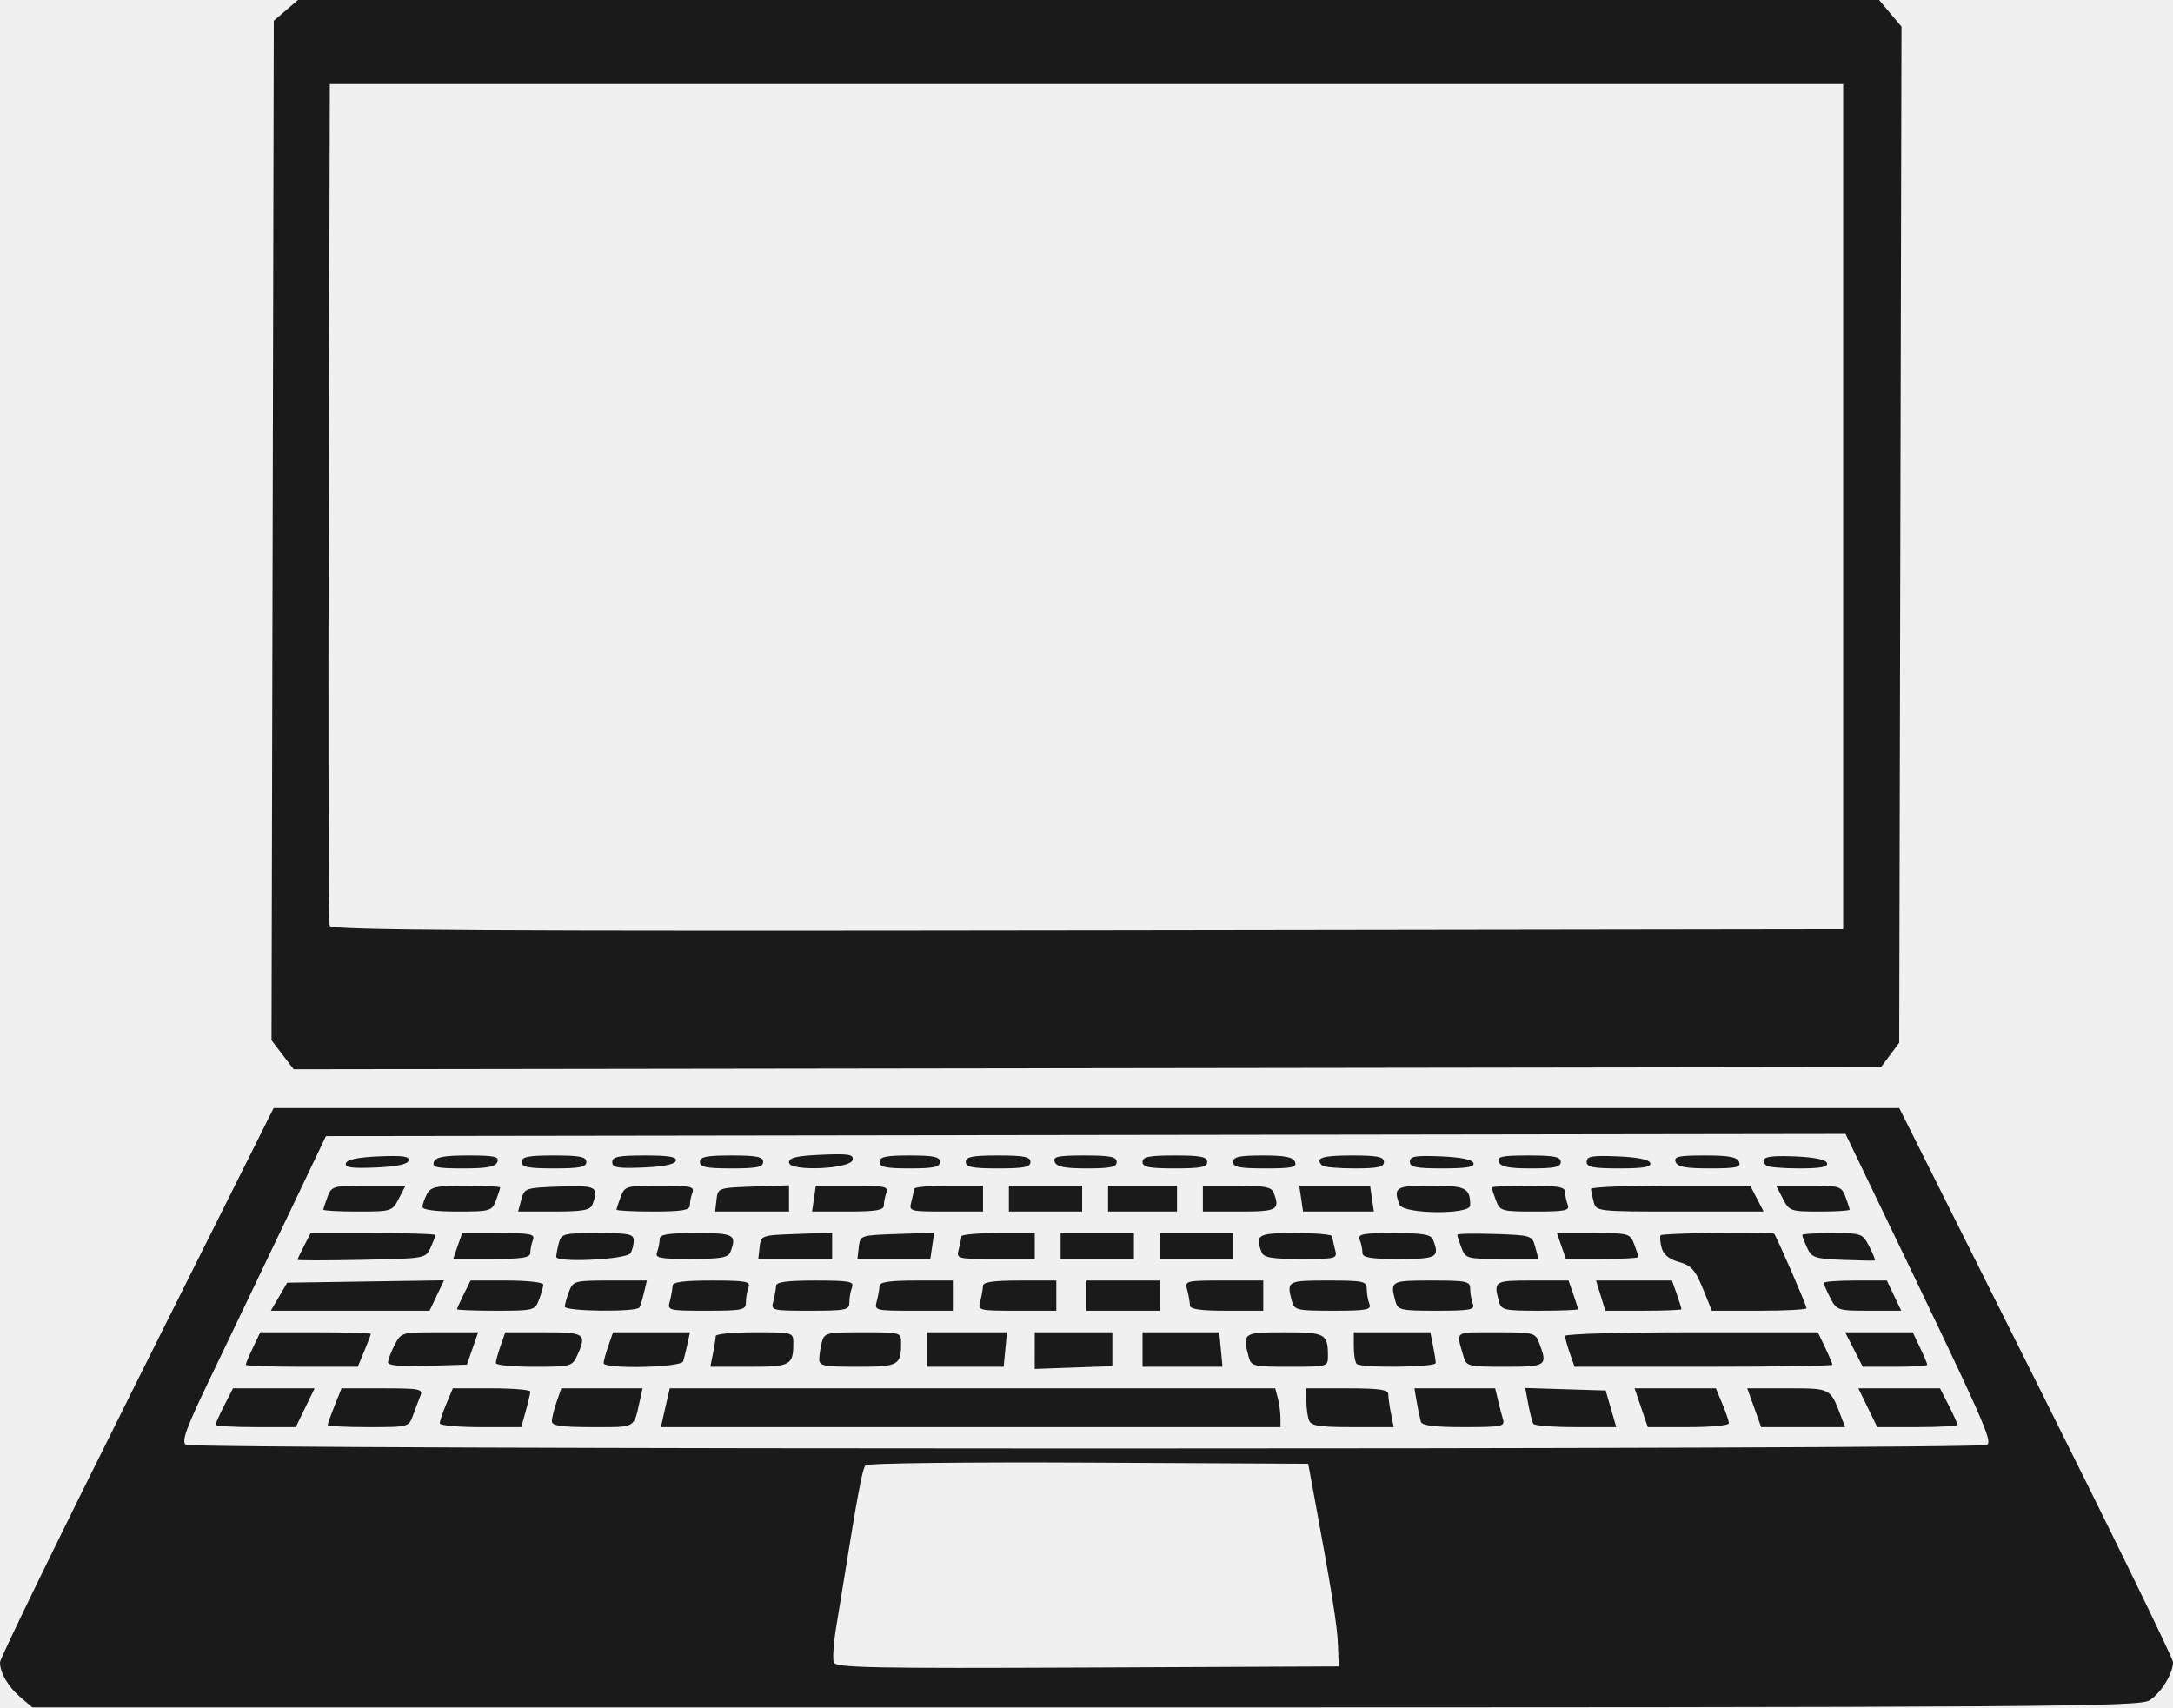
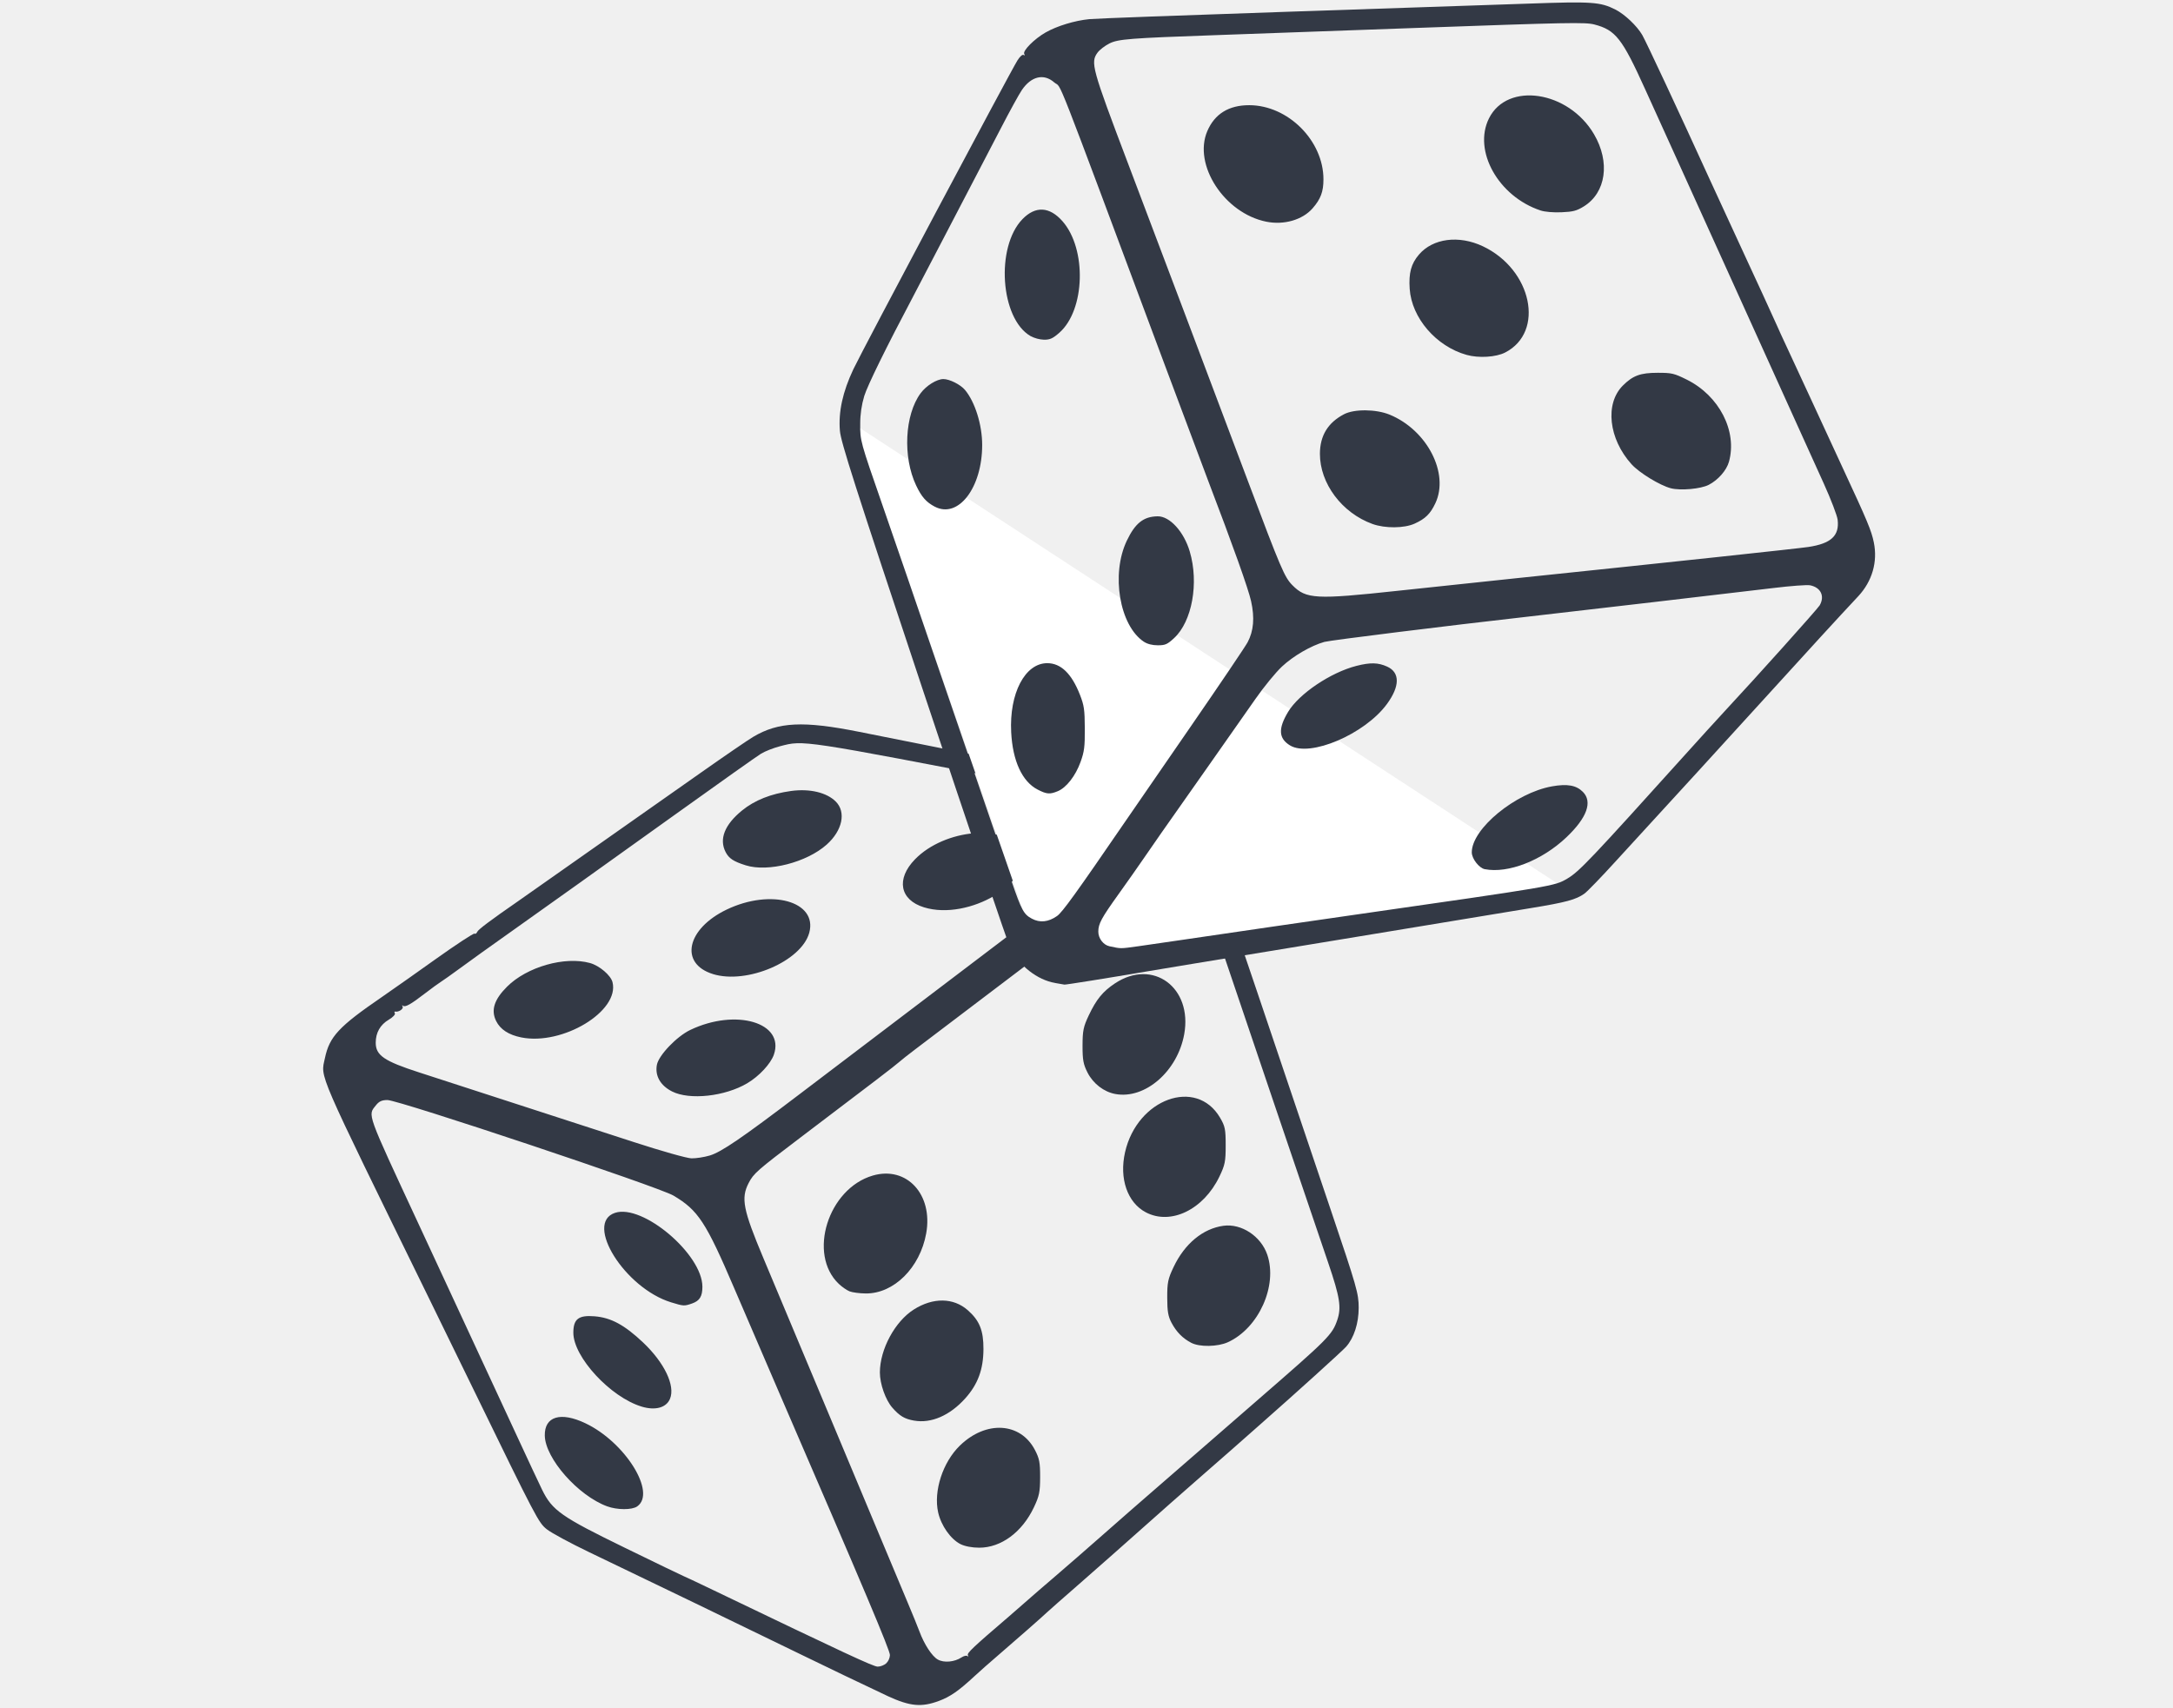
<svg xmlns="http://www.w3.org/2000/svg" width="504" height="395.995" viewBox="0 0 133.35 104.774">
-   <path d="M1.282 104.178C.51 103.526 0 102.661 0 102.005c0-.233 3.778-7.98 8.396-17.215l8.396-16.792h99.761l8.399 16.788c4.619 9.233 8.398 16.978 8.398 17.21 0 .697-.722 1.877-1.432 2.343-.614.402-5.704.436-65.3.435l-64.634-.001zm80.825-3.24c-.041-1.17-.39-3.348-1.508-9.392l-.318-1.72-13.468-.069c-7.407-.037-13.57.034-13.696.16-.192.192-.488 1.772-1.397 7.45-.058.363-.24 1.471-.403 2.461-.164.99-.232 1.973-.15 2.185.127.332 2.274.375 15.567.317l15.42-.069zm39.825-12.272c.361-.229-.125-1.317-6.544-14.65l-2.134-4.432-46.626.067-46.626.067-2.587 5.424a3488.714 3488.714 0 0 1-4.48 9.355c-1.512 3.14-1.82 3.978-1.527 4.163.474.3 110.05.306 110.524.007zM13.229 87.434c0-.078.24-.614.535-1.19l.534-1.048h5.01l-.579 1.19-.578 1.19H15.69c-1.353 0-2.46-.063-2.46-.142zm6.88.016c0-.07.19-.606.425-1.19l.426-1.064h2.513c2.288 0 2.496.041 2.325.463-.103.254-.306.79-.45 1.19-.263.724-.278.728-2.752.728-1.368 0-2.488-.057-2.488-.127zm6.878-.105c0-.128.18-.664.4-1.191l.401-.958h2.378c1.308 0 2.377.089 2.376.198 0 .11-.125.645-.277 1.19l-.275.993h-2.501c-1.376 0-2.502-.105-2.502-.232zm6.88-.125c0-.197.13-.733.29-1.191l.29-.833h4.986l-.162.727c-.391 1.758-.208 1.654-2.909 1.654-1.92 0-2.495-.083-2.495-.357zm6.96-.834l.273-1.19h37.155l.16.595c.087.327.16.863.163 1.19l.004.596H40.555zm39.502.772c-.088-.23-.16-.766-.16-1.19v-.772h2.513c1.957 0 2.514.08 2.514.363 0 .2.074.736.165 1.191l.166.827h-2.519c-2.052 0-2.548-.077-2.679-.419zm6.866.088a13.98 13.98 0 0 1-.25-1.19l-.148-.86h4.956l.174.727c.095.4.235.936.31 1.19.125.42-.107.464-2.401.464-1.802 0-2.57-.096-2.641-.33zm6.904.13c-.068-.11-.208-.65-.312-1.2l-.187-1.001 2.467.077 2.468.076.325 1.124.325 1.125h-2.481c-1.365 0-2.537-.09-2.605-.2zm6.616-.99l-.406-1.19h4.988l.4.958c.22.527.4 1.063.4 1.19 0 .128-1.119.233-2.488.233h-2.488zm6.935 0l-.428-1.19h2.471c2.668 0 2.62-.025 3.277 1.702l.259.679h-5.151zm6.97 0l-.578-1.19h5.01l.534 1.047c.294.577.535 1.113.535 1.191 0 .079-1.108.143-2.461.143h-2.46zM63.5 82.881v-1.125h4.762v2.08l-2.381.084-2.382.085v-1.124zm-48.419.868c0-.067.2-.544.446-1.058l.446-.935h3.39c1.865 0 3.391.045 3.391.1 0 .055-.18.531-.4 1.058l-.4.959h-3.437c-1.89 0-3.436-.056-3.436-.124zm8.731-.144c0-.158.182-.639.404-1.068.401-.776.418-.78 2.764-.78h2.361l-.343.991-.343.992-2.421.077c-1.614.05-2.422-.02-2.422-.212zm6.615.043c0-.124.13-.6.29-1.059l.291-.833h2.355c2.549 0 2.668.084 2.049 1.443-.296.648-.397.674-2.646.674-1.286 0-2.339-.102-2.339-.225zm6.615 0c0-.124.13-.6.29-1.059l.29-.833h4.721l-.159.728c-.088.4-.205.876-.261 1.058-.118.382-4.881.485-4.881.106zm6.713-.602c.091-.455.166-.931.166-1.058 0-.128 1.071-.232 2.381-.232 2.342 0 2.381.01 2.381.64 0 1.394-.151 1.477-2.707 1.477H43.59zm6.52.364c.001-.255.075-.731.163-1.059.15-.56.296-.595 2.51-.595 2.309 0 2.35.011 2.35.64 0 1.391-.155 1.477-2.674 1.477-2.066 0-2.353-.057-2.35-.463zm6.61-.596v-1.058H61.794l-.1 1.058-.102 1.059H56.885zm13.23 0v-1.058h4.706l.101 1.058.101 1.059h-4.908zm6.516.463c-.398-1.487-.35-1.52 2.187-1.52 2.52 0 2.674.085 2.674 1.476 0 .629-.041.64-2.35.64-2.215 0-2.36-.035-2.51-.596zm6.625.42c-.097-.098-.177-.574-.177-1.059v-.882h4.697l.165.827c.09.455.165.93.165 1.058 0 .268-4.586.32-4.85.055zm6.567-.42c-.474-1.648-.64-1.52 1.976-1.52 2.339 0 2.413.018 2.664.678.525 1.381.442 1.438-2.106 1.438-2.223 0-2.373-.035-2.534-.596zm6.511-.237c-.16-.459-.29-.935-.29-1.059 0-.124 3.49-.225 7.756-.225h7.756l.446.935c.245.514.446.99.446 1.058 0 .068-3.56.124-7.912.124h-7.911zm17.437-.226l-.54-1.058h4.146l.446.935c.245.514.446.99.446 1.058 0 .068-.89.124-1.98.124h-1.978zm-96.649-3.24l.502-.86 4.813-.073 4.812-.072-.444.932-.445.932h-9.74zm10.924.768c0-.05.187-.468.416-.926l.416-.835h2.23c1.226 0 2.23.111 2.23.247 0 .137-.117.553-.259.927-.25.659-.326.678-2.645.678-1.314 0-2.388-.041-2.388-.091zm6.614-.156c0-.136.117-.553.258-.926.25-.656.336-.679 2.519-.679h2.26l-.173.728c-.096.4-.224.817-.286.926-.162.29-4.578.243-4.578-.05zm6.448-.348c.088-.328.161-.744.163-.926.003-.24.664-.33 2.414-.33 2.088 0 2.388.055 2.249.418-.089.23-.161.647-.161.926 0 .463-.21.507-2.412.507-2.373 0-2.41-.01-2.253-.595zm6.35 0c.088-.328.161-.744.163-.926.003-.24.664-.33 2.414-.33 2.088 0 2.388.055 2.249.418-.089.23-.161.647-.161.926 0 .463-.21.507-2.412.507-2.373 0-2.41-.01-2.253-.595zm6.35 0c.088-.328.161-.744.163-.926.003-.239.632-.33 2.253-.33h2.249v1.851H56.06c-2.373 0-2.41-.01-2.253-.595zm6.35 0c.088-.328.161-.744.163-.926.003-.239.632-.33 2.253-.33h2.249v1.851H62.41c-2.373 0-2.41-.01-2.253-.595zm6.517-.33v-.927h4.498v1.852h-4.498zm6.346.594c-.002-.181-.075-.598-.163-.926-.157-.585-.12-.595 2.253-.595h2.412v1.852h-2.249c-1.62 0-2.25-.092-2.253-.33zm6.256-.264c-.33-1.232-.285-1.257 2.215-1.257 2.17 0 2.38.045 2.38.508 0 .279.073.696.162.926.139.362-.158.418-2.219.418-2.243 0-2.387-.034-2.538-.595zm6.35 0c-.33-1.232-.285-1.257 2.215-1.257 2.17 0 2.38.045 2.38.508 0 .279.073.696.162.926.139.362-.158.418-2.219.418-2.243 0-2.387-.034-2.538-.595zm6.35 0c-.328-1.225-.275-1.257 2.056-1.257h2.224l.29.833c.16.459.29.875.29.926 0 .051-1.057.093-2.35.093-2.214 0-2.36-.034-2.51-.595zm6.253-.33l-.285-.927h4.661l.291.833c.16.459.29.875.29.926 0 .051-1.051.093-2.336.093h-2.337zm6.42-.067c-.624-1.555-.8-1.766-1.693-2.022-.556-.16-.891-.453-.997-.874-.087-.349-.11-.683-.05-.743.134-.134 6.83-.223 6.96-.092.14.14 1.99 4.389 1.99 4.568 0 .085-1.308.155-2.907.155h-2.906zm7.672.212c-.222-.43-.403-.846-.403-.926 0-.08.87-.146 1.935-.146h1.935l.442.926.442.926h-1.974c-1.917 0-1.984-.022-2.377-.78zM18.256 77.31c0-.043.182-.43.404-.86l.404-.78h3.83c2.106 0 3.829.054 3.829.12s-.136.417-.301.78c-.3.657-.33.662-4.234.74-2.163.044-3.932.044-3.932 0zm15.878-.185c.002-.146.076-.533.164-.86.15-.557.301-.595 2.378-.595 1.937 0 2.217.058 2.214.463-.002.254-.093.602-.2.771-.249.39-4.562.599-4.556.221zm78.947.188c-1.716-.07-1.908-.136-2.183-.74-.166-.365-.302-.717-.302-.783 0-.066.83-.12 1.845-.12 1.795 0 1.857.022 2.269.818.232.45.384.837.337.86-.047.023-.932.007-1.966-.035zm-84.996-.85l.277-.793h2.252c1.944 0 2.229.057 2.09.418-.088.23-.16.588-.16.794 0 .296-.5.375-2.368.375H27.81zm12.236.376c.088-.23.16-.588.16-.794 0-.295.484-.375 2.25-.375 2.33 0 2.5.095 2.088 1.169-.13.336-.603.418-2.41.418-1.942 0-2.227-.057-2.088-.418zm6.294-.31c.083-.72.104-.728 2.267-.804l2.183-.077v1.609H46.532zm6.086 0c.083-.723.095-.727 2.354-.803l2.27-.076-.117.804-.118.803H52.617zm6.134.133c.088-.327.161-.685.163-.794.002-.109 1.016-.198 2.253-.198H63.5V77.258h-2.412c-2.372 0-2.41-.01-2.253-.595zm6.252-.198v-.794h4.498V77.258h-4.498zm6.086 0v-.794h4.498V77.258h-4.498zm6.246.375c-.412-1.074-.242-1.17 2.088-1.17 1.237 0 2.25.09 2.253.2.002.108.075.466.163.793.156.583.114.595-2.092.595-1.809 0-2.283-.082-2.412-.418zm6.19.043c0-.206-.073-.564-.161-.794-.139-.361.146-.418 2.088-.418 1.807 0 2.28.082 2.41.418.412 1.074.242 1.17-2.089 1.17-1.765 0-2.249-.081-2.249-.376zm6.078-.303c-.142-.374-.258-.736-.258-.804 0-.07 1.034-.091 2.297-.05 2.256.076 2.3.09 2.49.805l.194.727h-2.232c-2.153 0-2.242-.024-2.49-.678zm6.132-.115l-.277-.794h2.242c2.163 0 2.25.024 2.5.678.142.374.258.73.258.794 0 .064-1 .115-2.223.115h-2.223zm-75.975-2.232c0-.064.116-.42.258-.794.249-.655.335-.679 2.52-.679h2.262l-.41.794c-.404.781-.444.794-2.52.794-1.16 0-2.11-.052-2.11-.115zm6.085-.167c0-.155.123-.512.274-.794.236-.44.569-.512 2.381-.512 1.16 0 2.108.052 2.108.115 0 .064-.116.42-.258.794-.248.65-.346.679-2.382.679-1.326 0-2.123-.106-2.123-.282zm6.06-.446c.19-.71.247-.73 2.359-.804 2.257-.08 2.426.013 2.004 1.113-.129.335-.598.419-2.358.419h-2.198zm5.846.613c0-.064.117-.42.258-.794.248-.652.344-.679 2.41-.679 1.853 0 2.13.058 1.99.419-.087.23-.16.587-.16.794 0 .294-.484.375-2.249.375-1.237 0-2.249-.052-2.249-.115zm6.134-.613c.083-.72.104-.728 2.267-.804l2.183-.077v1.609H43.886zm5.98-.066l.117-.794h2.248c1.94 0 2.225.058 2.086.419-.088.23-.16.587-.16.794 0 .294-.478.375-2.204.375h-2.203zm5.976.199c.088-.328.161-.685.163-.794.002-.11.956-.199 2.12-.199h2.117v1.588h-2.28c-2.235 0-2.277-.012-2.12-.595zm5.987-.199v-.794h4.498v1.588h-4.498zm6.086 0v-.794H72.23v1.588H67.998zm5.82 0v-.794h2.09c1.66 0 2.12.086 2.248.419.412 1.074.242 1.169-2.088 1.169h-2.25zm6.03 0l-.117-.794h4.346l.117.794.116.794h-4.346zm6.038.375c-.408-1.062-.233-1.169 1.927-1.169 2.138 0 2.41.137 2.41 1.213 0 .579-4.114.538-4.337-.044zm5.918-.26c-.142-.373-.258-.73-.258-.794 0-.063 1.012-.115 2.249-.115 1.765 0 2.249.081 2.249.376 0 .206.072.563.16.793.139.36-.137.419-1.99.419-2.067 0-2.162-.027-2.41-.679zm5.994.084c-.088-.328-.161-.685-.163-.794-.002-.11 2.196-.199 4.884-.199h4.888l.41.794.411.794h-5.135c-5.102 0-5.137-.004-5.295-.595zm11.607-.199l-.41-.794h1.997c1.901 0 2.01.033 2.256.68.142.372.258.73.258.793 0 .063-.83.115-1.845.115-1.783 0-1.86-.027-2.256-.794zm-88.177-2.17c.076-.23.754-.37 2.036-.422 1.483-.06 1.898 0 1.81.265-.075.229-.754.369-2.036.421-1.483.06-1.898 0-1.81-.265zm5.4-.079c.116-.303.612-.397 2.1-.397 1.622 0 1.922.067 1.795.397-.117.303-.613.397-2.1.397-1.623 0-1.923-.066-1.796-.397zm5.387 0c0-.317.396-.397 1.984-.397 1.587 0 1.984.08 1.984.397 0 .318-.397.397-1.984.397-1.588 0-1.984-.08-1.984-.397zm5.556.012c0-.333.374-.409 2.006-.409 1.487 0 1.978.086 1.897.331-.07.213-.782.358-2.006.409-1.567.064-1.897.007-1.897-.331zm5.38-.012c0-.317.392-.397 1.94-.397s1.94.08 1.94.397-.392.397-1.94.397-1.94-.08-1.94-.397zm5.468.033c0-.299.458-.408 1.991-.475 1.659-.072 1.98-.02 1.916.31-.11.575-3.907.735-3.907.165zm5.556-.033c0-.315.382-.397 1.852-.397 1.47 0 1.852.082 1.852.397s-.382.397-1.852.397c-1.47 0-1.852-.082-1.852-.397zm5.292 0c0-.317.397-.397 1.984-.397 1.588 0 1.984.08 1.984.397 0 .318-.396.397-1.984.397-1.587 0-1.984-.08-1.984-.397zm5.46 0c-.127-.33.176-.397 1.824-.397 1.58 0 1.976.08 1.976.397 0 .315-.379.397-1.824.397-1.377 0-1.86-.097-1.976-.397zm5.388 0c0-.317.396-.397 1.984-.397 1.587 0 1.984.08 1.984.397 0 .318-.397.397-1.984.397-1.588 0-1.984-.08-1.984-.397zm5.556 0c0-.314.379-.397 1.824-.397 1.377 0 1.86.098 1.976.397.127.331-.176.397-1.824.397-1.58 0-1.976-.08-1.976-.397zm5.468.22c-.465-.464-.017-.617 1.808-.617 1.587 0 1.984.08 1.984.397 0 .314-.377.397-1.808.397-.994 0-1.887-.08-1.984-.176zm5.38-.231c0-.338.33-.395 1.897-.331 1.224.05 1.936.195 2.006.408.081.245-.41.331-1.897.331-1.632 0-2.006-.076-2.006-.408zm5.46.011c-.127-.33.176-.397 1.824-.397 1.58 0 1.976.08 1.976.397 0 .315-.379.397-1.824.397-1.377 0-1.86-.097-1.976-.397zm5.388-.011c0-.338.33-.395 1.897-.331 1.224.05 1.936.195 2.006.408.081.245-.41.331-1.897.331-1.632 0-2.006-.076-2.006-.408zm5.46.011c-.127-.33.173-.397 1.796-.397 1.487 0 1.983.094 2.1.397.127.33-.173.397-1.796.397-1.487 0-1.983-.094-2.1-.397zm5.564.22c-.48-.48-.01-.633 1.72-.562 1.224.05 1.937.195 2.007.408.08.244-.375.331-1.72.331-1.007 0-1.91-.08-2.007-.176zm-91.05-6.797l-.679-.89.07-31.28.069-31.281.742-.638.743-.639h97.025l.688.818.689.818-.07 31.177-.07 31.177-.557.747-.557.747-48.707.067-48.707.067zm95.768-33.64V5.16H20.241l-.069 25.665c-.037 14.115-.011 25.814.059 25.996.1.264 9.54.318 46.502.264l46.376-.066z" fill="#1a1a1a" />
+   <path d="M54.489 104.088a463.866 463.866 0 0 1-5.321-2.55 2638.808 2638.808 0 0 0-13.034-6.297c-1.145-.55-2.304-1.177-2.575-1.392-.51-.404-.63-.63-4.534-8.649a3778.63 3778.63 0 0 0-2.689-5.506c-7.006-14.314-6.659-13.514-6.397-14.76.277-1.32.853-1.939 3.48-3.74a314.33 314.33 0 0 0 3.295-2.322c1.266-.902 2.348-1.612 2.404-1.578.055.034.13-.013.165-.105.054-.142.797-.7 2.498-1.878.498-.344 8.011-5.627 11.261-7.918 1.43-1.007 2.863-1.988 3.186-2.179 1.542-.913 3.066-.986 6.466-.31 12.487 2.479 18.245 3.696 18.825 3.98 1.014.495 1.943 1.524 2.459 2.722.116.271 1.508 4.335 3.092 9.031l4.595 13.612c1.6 4.738 1.714 5.135 1.713 6.002 0 .955-.288 1.848-.773 2.395-.236.266-3.052 2.814-5.217 4.72a549.394 549.394 0 0 1-3.657 3.214c-1.089.95-2.732 2.4-3.65 3.22-.92.822-2.59 2.297-3.713 3.279-1.123.981-2.07 1.815-2.104 1.852-.11.119-2.138 1.902-3.031 2.665-.477.407-1.117.973-1.423 1.257-.972.903-1.489 1.264-2.182 1.523-1.077.403-1.772.34-3.14-.288zm-.103-2.016a.783.783 0 0 0 .226-.506c0-.298-1.494-3.838-6.804-16.118-.897-2.076-2.131-4.944-2.742-6.373-1.747-4.085-2.224-4.812-3.744-5.71-.9-.53-16.858-5.86-17.547-5.86-.341 0-.515.08-.709.326-.5.635-.613.322 2.651 7.346a6899.88 6899.88 0 0 1 6 12.931c.66 1.43 1.358 2.92 1.551 3.314.624 1.272 1.173 1.656 5.09 3.565 1.942.947 3.548 1.722 3.567 1.722.02 0 .863.397 1.875.884 8.09 3.886 9.797 4.68 10.06 4.682.165.001.402-.09.526-.203zm-17.13-9.635c-1.784-.656-3.796-2.938-3.824-4.339-.024-1.181.97-1.483 2.495-.757 2.44 1.16 4.371 4.264 3.176 5.101-.322.226-1.225.223-1.846-.005zm2.118-6.12c-1.912-.577-4.19-3.042-4.19-4.532 0-.842.317-1.088 1.301-1.009 1.01.081 1.838.529 2.98 1.608 1.307 1.237 1.984 2.651 1.651 3.454-.227.549-.9.734-1.742.48zm1.812-6.397c-2.84-.867-5.346-4.865-3.443-5.493 1.697-.56 5.361 2.54 5.361 4.536 0 .592-.168.864-.635 1.027-.48.167-.514.166-1.283-.07zm17.816 21.79c.149-.097.317-.134.373-.083.057.051.067.03.022-.048-.074-.13.28-.465 2.509-2.375.37-.318.899-.779 1.175-1.025.277-.247.953-.831 1.503-1.3a321.71 321.71 0 0 0 3.039-2.645c1.12-.987 2.394-2.1 2.829-2.475.435-.375 1.964-1.702 3.396-2.95l3.286-2.858c4.396-3.814 4.619-4.038 4.93-4.946.262-.766.162-1.402-.548-3.487a8946.454 8946.454 0 0 1-6.417-18.923c-.699-2.076-1.394-4.06-1.545-4.41-.358-.828-.843-1.285-1.453-1.367-.598-.08-.808.06-5.362 3.542a1314.57 1314.57 0 0 1-6.645 5.054c-2.34 1.78-3.267 2.482-3.935 2.984-.408.308-.854.66-.99.782-.244.22-1.572 1.236-6.018 4.603-2.704 2.049-2.906 2.226-3.212 2.821-.478.93-.34 1.632.913 4.615l2.1 5.011 2.257 5.383c.458 1.09 1.53 3.65 2.382 5.693.852 2.041 1.796 4.297 2.099 5.011.302.715.63 1.52.73 1.79.293.798.775 1.535 1.135 1.735.378.21 1.016.151 1.447-.131zm-.055-6.95c-.609-.307-1.194-1.137-1.376-1.952-.292-1.306.283-3.076 1.332-4.096 1.602-1.557 3.716-1.436 4.605.263.276.527.323.773.321 1.67-.002.915-.052 1.156-.383 1.856-.723 1.525-2.01 2.475-3.354 2.475-.434 0-.884-.085-1.145-.217zm-2.85-7.582c-.587-.103-.886-.28-1.339-.796-.416-.474-.765-1.463-.763-2.163.005-1.42.924-3.124 2.081-3.858 1.182-.75 2.429-.735 3.31.038.724.636.97 1.244.965 2.388-.005 1.253-.343 2.165-1.12 3.03-.942 1.048-2.084 1.544-3.134 1.36zm17.015-4.77c-.533-.278-.914-.663-1.217-1.23-.21-.393-.265-.71-.266-1.546-.002-.924.045-1.152.387-1.872.681-1.438 1.8-2.365 3.063-2.539 1.101-.15 2.295.634 2.686 1.765.657 1.903-.518 4.519-2.417 5.382-.622.282-1.731.302-2.236.039zm-20.975-3.162c-.17-.068-.467-.273-.66-.457-1.925-1.823-.661-5.851 2.085-6.65 2.08-.604 3.707 1.16 3.275 3.552-.38 2.107-1.985 3.701-3.71 3.684-.374-.003-.82-.062-.99-.13zm18.18-4.85c-1.133-.595-1.644-2.073-1.276-3.69.745-3.276 4.372-4.597 5.828-2.121.31.529.347.707.347 1.704 0 .993-.042 1.2-.387 1.918-.972 2.022-2.978 2.995-4.513 2.189zm-1.87-7.261c-.706-.13-1.36-.633-1.708-1.313-.259-.508-.309-.778-.307-1.658.002-.915.052-1.157.383-1.856.462-.98.866-1.472 1.61-1.964 2.324-1.54 4.766.256 4.246 3.123-.413 2.276-2.402 4.003-4.224 3.668zM43.554 70.91c.71-.211 1.974-1.074 5.516-3.767 4.2-3.194 5.853-4.448 8.822-6.696 1.565-1.186 3.799-2.88 4.964-3.767 1.165-.886 3.175-2.41 4.466-3.387 1.292-.977 2.44-1.932 2.553-2.123.424-.716.162-1.484-.615-1.809-.23-.095-2.853-.644-5.831-1.218-14.374-2.772-14.1-2.73-15.559-2.35-.401.104-.928.311-1.17.46-.242.148-2.612 1.826-5.266 3.73a2944.658 2944.658 0 0 1-11.898 8.49c-.147.101-.722.518-1.28.927-.557.408-1.107.798-1.222.866-.114.068-.541.38-.948.692-.89.686-1.231.875-1.362.757-.054-.048-.061-.024-.017.054.078.136-.242.354-.452.308-.056-.013-.067.034-.024.104.043.07-.122.244-.367.389-.531.313-.807.798-.807 1.418 0 .776.516 1.129 2.67 1.824a6415.445 6415.445 0 0 1 13.17 4.273c1.667.543 3.258.993 3.535.998.277.006.782-.072 1.122-.173zm-2.31-3.931c-.716-.361-1.06-.962-.933-1.634.11-.587 1.216-1.743 2.05-2.142 2.796-1.337 5.805-.45 5.13 1.513-.193.562-.906 1.329-1.638 1.761-1.368.809-3.534 1.045-4.61.502zm-9.258-3.317c-.774-.156-1.286-.491-1.542-1.01-.326-.664-.12-1.311.669-2.1 1.218-1.22 3.549-1.884 5.096-1.454.575.16 1.274.754 1.379 1.174.446 1.778-3.062 3.9-5.602 3.39zm11.758-3.89c-2.068-.645-1.609-2.777.851-3.956 2.72-1.303 5.584-.501 5.068 1.418-.472 1.75-3.83 3.19-5.92 2.539zm12.96-4.092c-1.488-.458-1.729-1.738-.555-2.946 1.825-1.877 5.613-2.202 6.42-.55.94 1.922-3.12 4.342-5.865 3.496zm-10.94-2.578c-.754-.238-1.031-.42-1.236-.815-.41-.794-.06-1.68 1.008-2.55.775-.631 1.774-1.028 3.013-1.198 1.14-.155 2.182.092 2.74.65.647.647.408 1.778-.556 2.639-1.227 1.096-3.6 1.704-4.968 1.274z" fill="#333945" stroke-width=".109" />
+   <path d="M52.415 26.035l11.429 32.882 32.48-4.21z" fill="#fff" stroke-width=".265" />
+   <path d="M64.747 60.32c-1.088-.183-2.202-1.054-2.752-2.152-.147-.292-2.542-7.365-5.325-15.718-4.244-12.744-5.07-15.32-5.128-16.015-.098-1.162.17-2.386.827-3.779.535-1.135 9.599-18.193 10.066-18.945.152-.243.309-.383.38-.339.079.048.093.026.04-.06-.116-.187.62-.927 1.31-1.32.704-.4 1.787-.73 2.69-.818.39-.039 5.817-.24 12.059-.449C85.156.517 91.881.29 93.859.22c3.837-.136 4.352-.1 5.27.365.573.29 1.32.996 1.649 1.558.234.4 2.26 4.737 4.18 8.948.316.693 1.351 2.938 2.3 4.989a417.5 417.5 0 0 1 1.811 3.947c.048.121.32.713.603 1.316.284.603.935 2.01 1.448 3.125.512 1.116 1.402 3.04 1.976 4.277 1.508 3.244 1.747 3.817 1.895 4.542.243 1.194-.099 2.378-.952 3.298l-1.071 1.151c-.366.392-1.874 2.04-3.351 3.664-4.006 4.399-7.637 8.375-8.271 9.056-.31.332-1.289 1.402-2.178 2.378-.888.977-1.76 1.878-1.936 2.004-.52.37-1.124.534-3.282.887-1.123.184-5.916.975-10.65 1.757-4.734.782-9.224 1.522-9.978 1.642-.754.121-2.086.342-2.96.492-2.35.4-4.974.82-5.041.806-.032-.008-.29-.052-.574-.1zm5.066-2.247c.271-.038 1.48-.213 2.686-.39 3.874-.57 7.38-1.08 10.472-1.524 12.506-1.794 12.42-1.78 13.21-2.243.727-.427 1.407-1.143 7.393-7.784a301.11 301.11 0 0 1 2.358-2.59c1.789-1.918 5.62-6.188 5.737-6.395.323-.567.069-1.098-.59-1.23-.182-.036-1.19.038-2.24.166-1.758.214-12.784 1.5-15.067 1.757-4.965.56-12.148 1.451-12.5 1.551-.823.232-1.907.863-2.602 1.513-.382.357-1.112 1.248-1.623 1.981-.511.734-1.793 2.56-2.848 4.06-3.167 4.5-3.32 4.718-3.984 5.689-.352.514-1.048 1.505-1.548 2.202-1.082 1.51-1.267 1.85-1.267 2.337 0 .413.31.817.689.897.711.152.647.152 1.724.002zm21.304-4.734c-.35-.068-.799-.648-.799-1.033 0-1.448 2.673-3.647 4.921-4.05.937-.167 1.49-.07 1.894.335.612.611.255 1.595-1.014 2.797-1.5 1.42-3.57 2.228-5.002 1.95zm-11.95-7.594c-.706-.43-.74-1.028-.12-2.06.67-1.113 2.612-2.42 4.194-2.823.857-.218 1.33-.206 1.885.045.794.361.787 1.208-.02 2.304-1.357 1.844-4.718 3.278-5.938 2.534zm-14.303 10.47c.33-.232 1.135-1.347 4.273-5.924.454-.664 2.254-3.275 4-5.804 1.744-2.529 3.286-4.812 3.425-5.073.371-.698.44-1.503.213-2.524-.166-.753-1.11-3.4-2.63-7.379a1893.6 1893.6 0 0 1-2.671-7.127c-7.04-18.86-6.262-16.873-6.778-17.326-.64-.563-1.411-.382-1.988.467-.174.256-.75 1.305-1.28 2.33a563.258 563.258 0 0 1-1.484 2.85c-.286.544-1.174 2.246-1.973 3.784-.8 1.538-1.663 3.19-1.918 3.673-1.661 3.137-2.811 5.478-3.017 6.14a5.893 5.893 0 0 0-.247 1.7c-.01 1.04-.007 1.055 1.4 5.1.462 1.326 1.15 3.325 1.532 4.44.38 1.116.972 2.843 1.314 3.838l1.317 3.838a20490.95 20490.95 0 0 0 3.727 10.865c.607 1.773.743 2.024 1.239 2.29.496.267 1.012.214 1.546-.158zm-1.186-7.761c-.95-.49-1.535-1.754-1.625-3.52-.123-2.384.846-4.238 2.213-4.238.835 0 1.498.64 2.005 1.936.258.66.294.91.3 2.066.006 1.133-.03 1.42-.262 2.063-.307.85-.866 1.57-1.393 1.79-.49.204-.68.19-1.238-.097zm6.522-9.07c-1.496-.987-2.032-4.143-1.053-6.2.515-1.081 1.029-1.488 1.894-1.5.743-.01 1.61.939 1.97 2.158.573 1.932.144 4.298-.963 5.319-.417.384-.54.438-1 .438-.333 0-.64-.078-.848-.216zm-12.833-8.29c-.526-.275-.814-.601-1.148-1.306-.828-1.746-.702-4.33.275-5.655.345-.468.992-.87 1.398-.871.377-.001 1.05.337 1.324.664.618.737 1.057 2.143 1.057 3.38 0 2.627-1.465 4.537-2.906 3.787zm5.867-10.474c-1.85-1.078-2.147-5.466-.486-7.175.795-.818 1.658-.772 2.453.13 1.499 1.703 1.394 5.446-.191 6.842-.404.355-.572.431-.942.43a1.958 1.958 0 0 1-.834-.227zm22.51 15.638c1.943-.21 5.185-.554 7.206-.764 9.82-1.022 17.343-1.827 18.02-1.928 1.4-.21 1.916-.688 1.8-1.672-.03-.255-.412-1.253-.849-2.218l-1.59-3.51c-.439-.964-2.091-4.615-3.673-8.113a4480.834 4480.834 0 0 0-3.725-8.224 1806.11 1806.11 0 0 1-1.976-4.355c-1.41-3.117-1.814-3.632-3.115-3.971-.556-.145-1.632-.124-10.951.212l-12.253.44c-5.305.187-6.02.242-6.556.512-.278.14-.607.393-.73.563-.44.606-.35.94 1.857 6.763 2.368 6.251 4.64 12.27 7.363 19.504 2.043 5.43 2.255 5.927 2.742 6.418.841.85 1.434.882 6.43.343zm-1.515-4.102c-1.879-.677-3.236-2.49-3.23-4.314.005-1.108.49-1.903 1.477-2.421.628-.33 1.965-.318 2.798.023 2.301.942 3.675 3.602 2.81 5.438-.309.653-.612.951-1.275 1.252-.638.289-1.81.299-2.58.022zm18.306-2.193c-.67-.173-1.937-.947-2.413-1.475-1.407-1.558-1.645-3.715-.534-4.826.617-.616 1.076-.785 2.14-.785.864 0 1.004.033 1.776.415 1.997.987 3.119 3.165 2.597 5.044-.146.528-.669 1.124-1.244 1.418-.489.251-1.727.362-2.322.209zM90 21.778c-1.87-.524-3.372-2.268-3.492-4.054-.066-.972.088-1.54.569-2.101.854-.998 2.446-1.206 3.919-.511 3.015 1.421 3.823 5.259 1.373 6.519-.562.29-1.626.356-2.369.147zm-12.292-8.174c-2.574-.519-4.508-3.493-3.618-5.562.455-1.057 1.321-1.59 2.576-1.587 2.379.006 4.55 2.177 4.55 4.548 0 .762-.17 1.214-.67 1.785-.623.709-1.756 1.034-2.838.816zm16.832-.688c-2.59-.859-4.158-3.661-3.166-5.653 1.129-2.263 4.88-1.696 6.446.975 1.004 1.713.739 3.584-.628 4.43-.438.27-.66.328-1.368.358-.506.021-1.022-.023-1.284-.11z" fill="#333945" stroke-width=".103" />
</svg>
